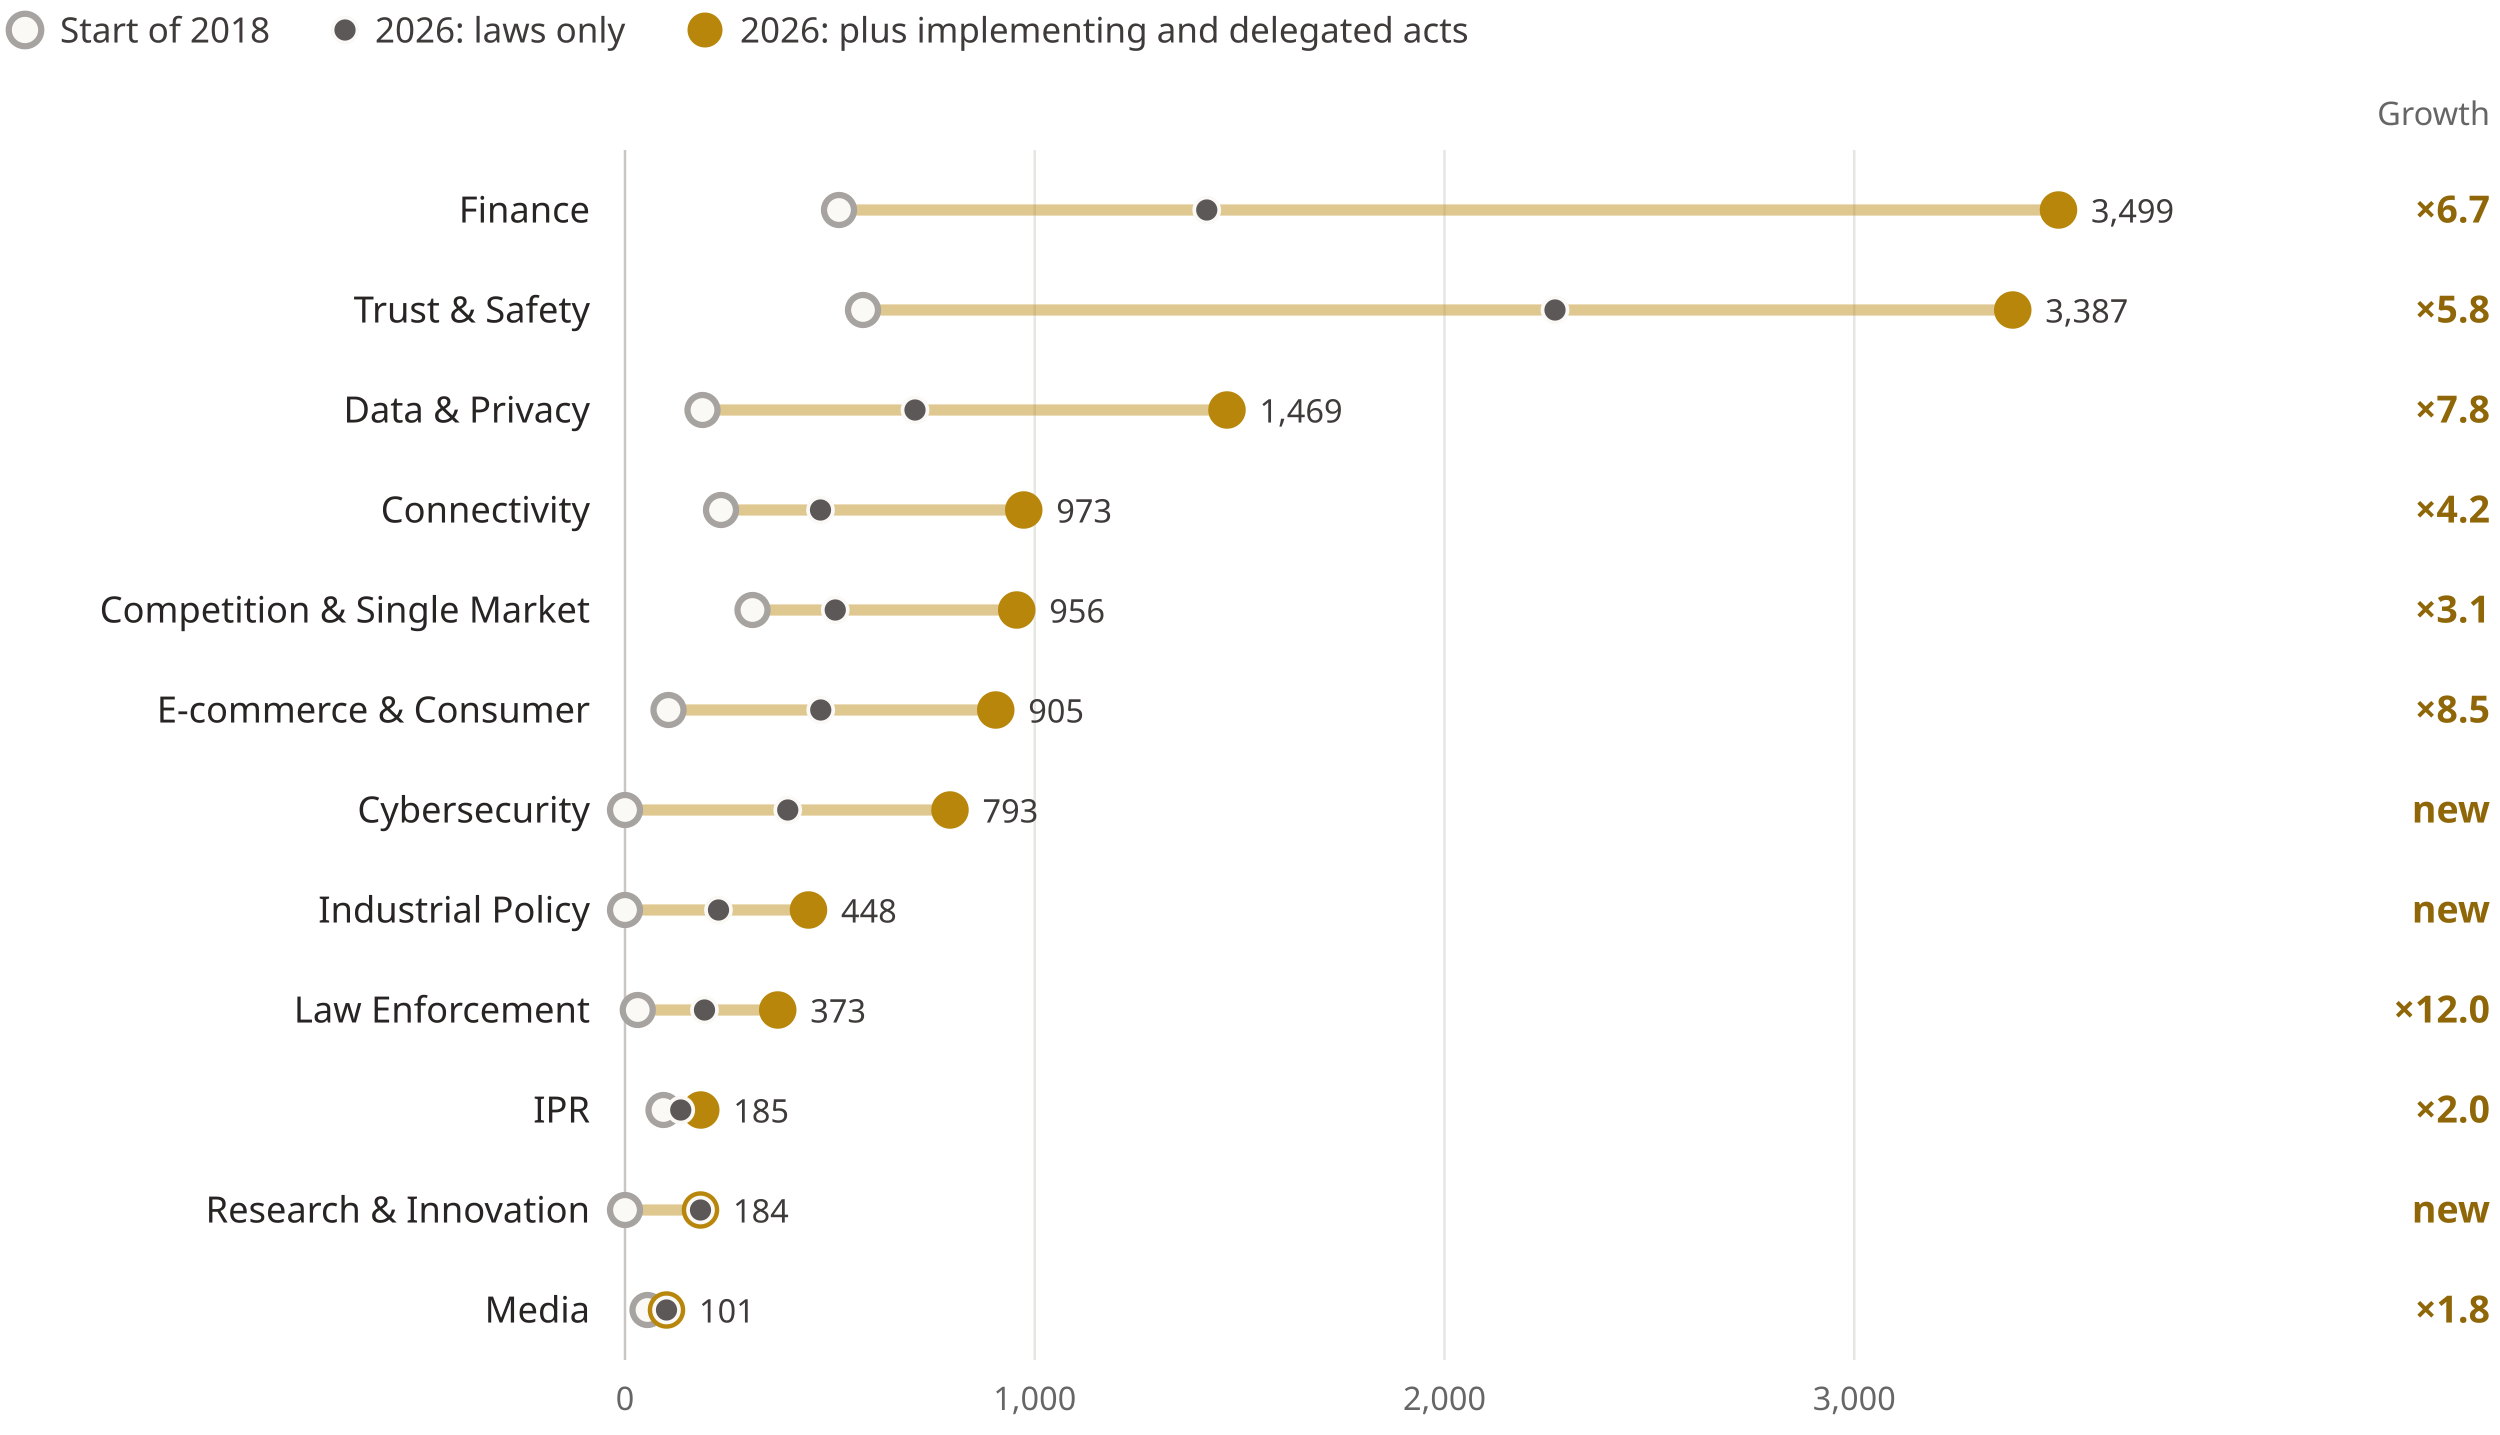
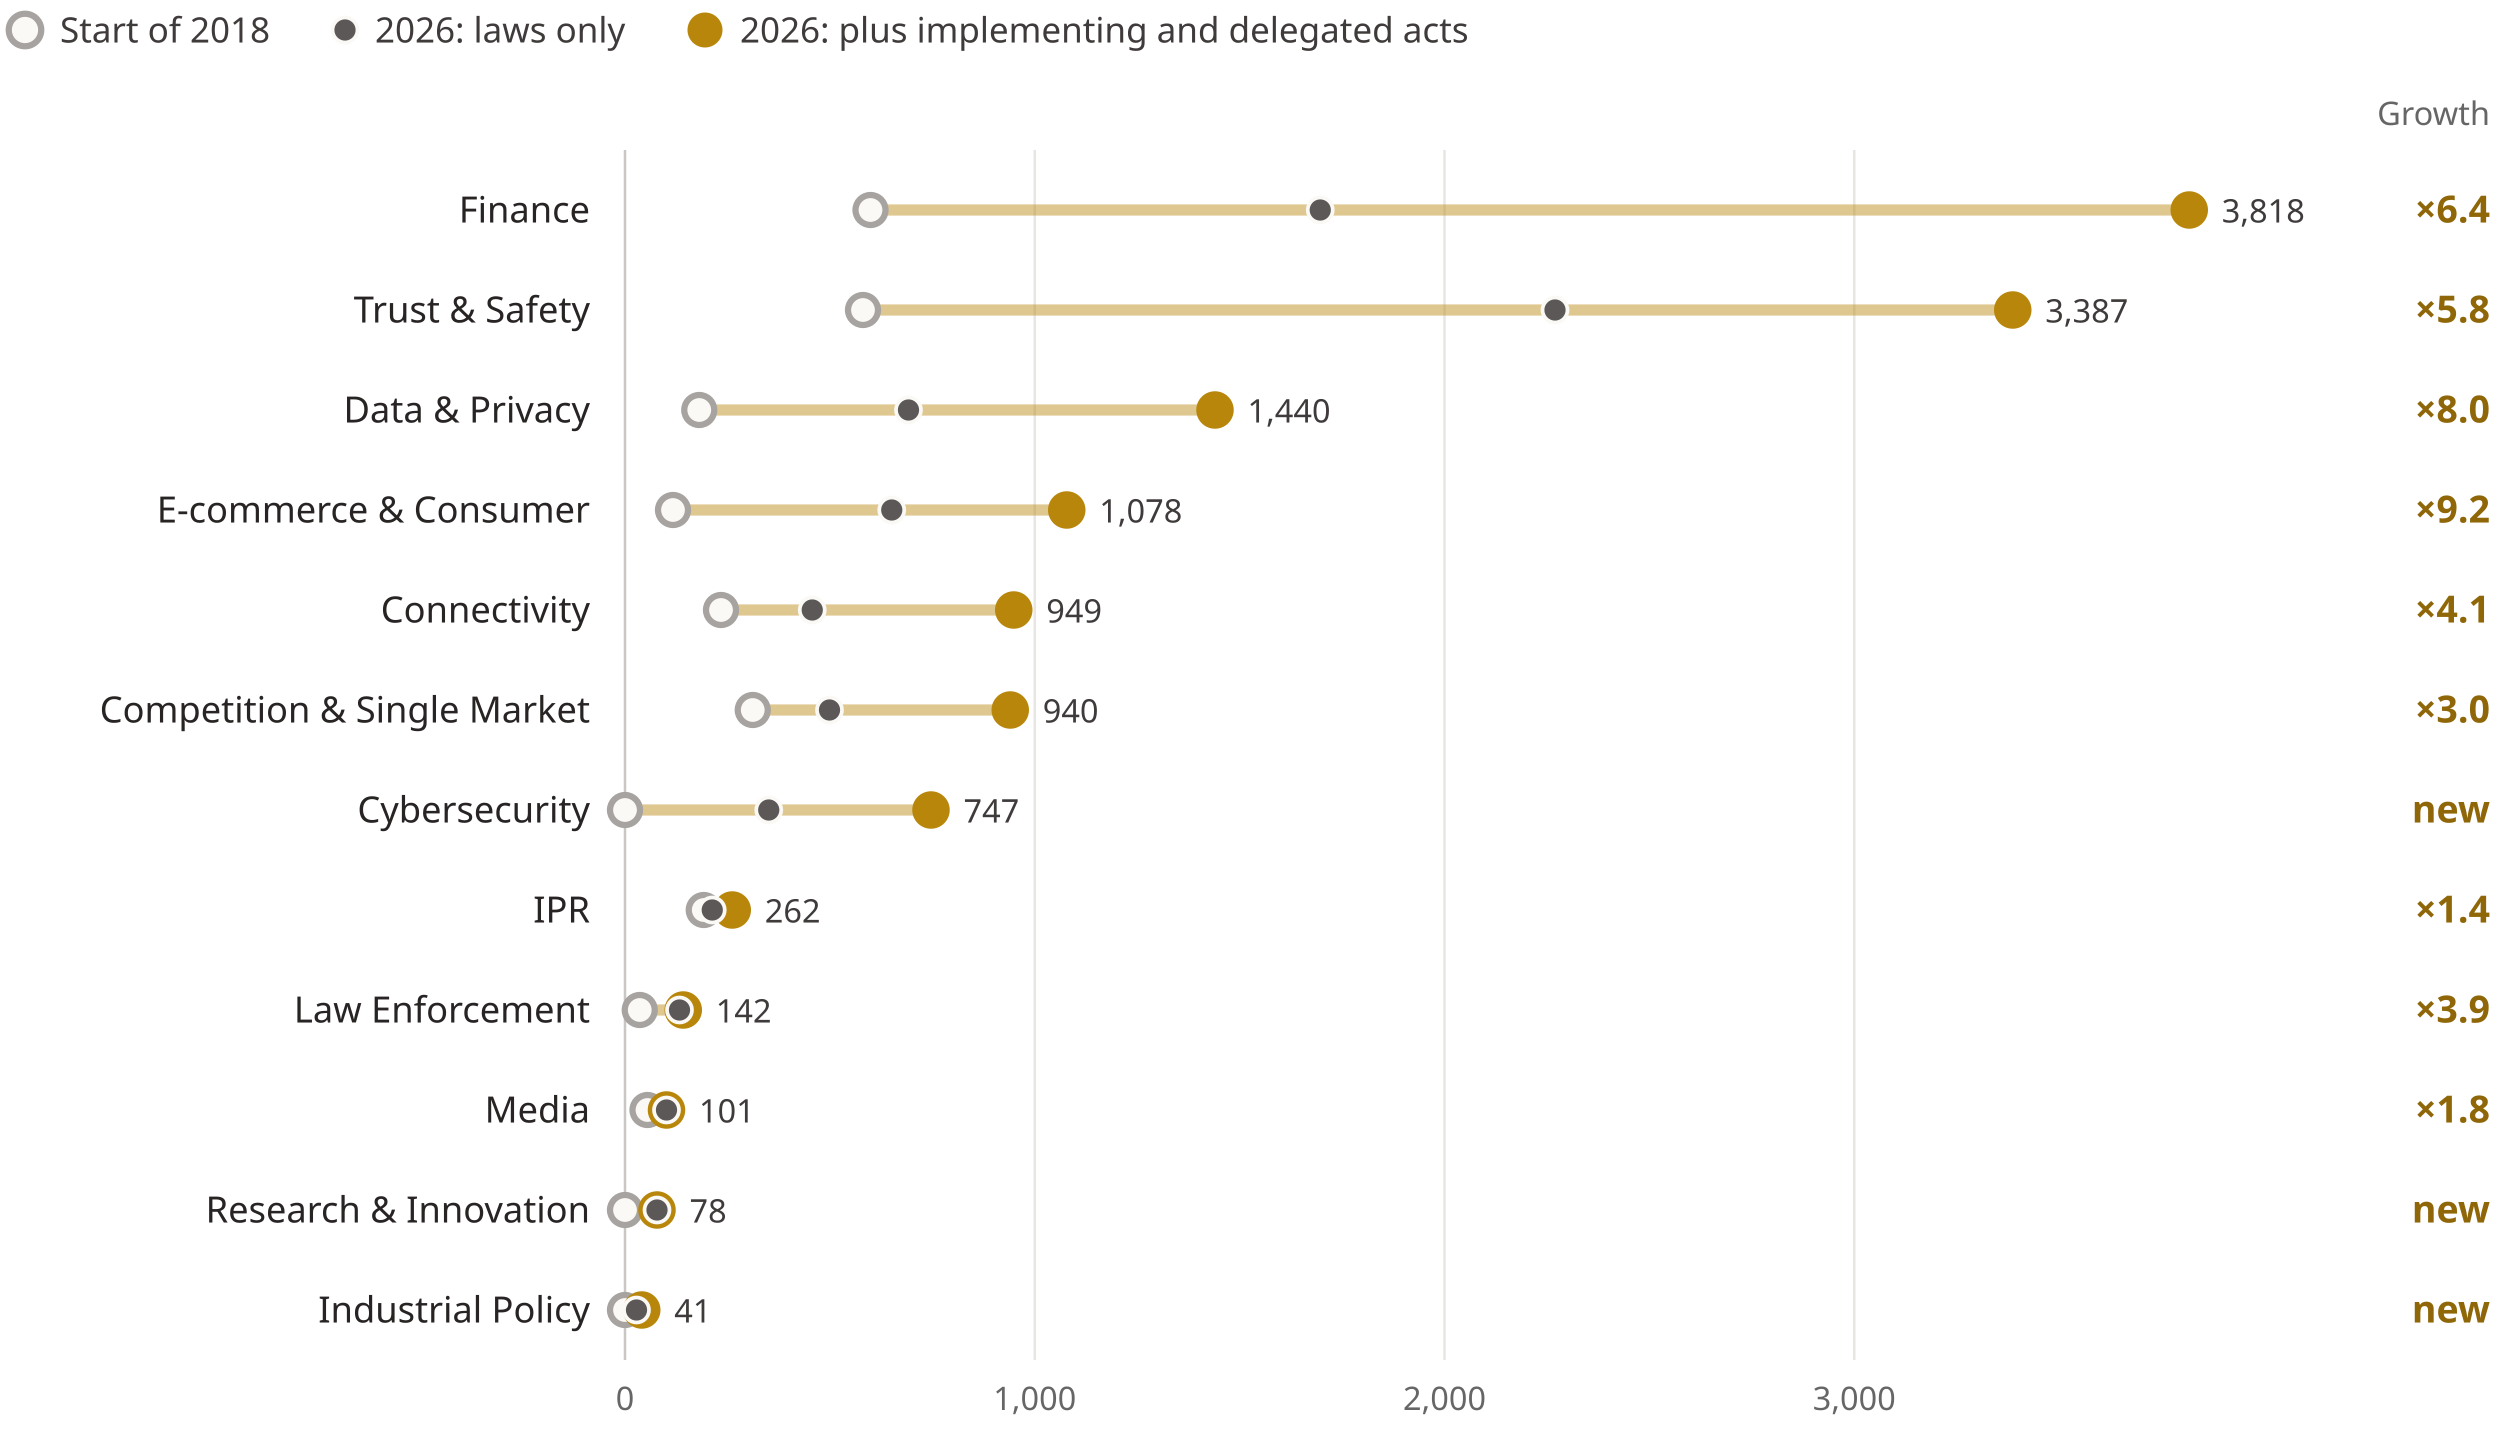
- <svg viewBox="0 0 1000 574" width="100%" role="img" aria-label="EU rules for tech companies have grown in every policy area. Obligations on companies, start of 2018 to October 2026: Finance 522 to 3,499; Trust &amp; Safety 581 to 3,387; Data &amp; Privacy 189 to 1,469; Connectivity 234 to 973; Competition &amp; Single Market 311 to 956; E-commerce &amp; Consumer Protection 106 to 905; Cybersecurity 0 to 793; Industrial Policy 0 to 448; Law Enforcement 31 to 373; IPR 94 to 185; Research &amp; Innovation 0 to 184; Media 55 to 101. Across all areas x6.3.">
+ <svg viewBox="0 0 1000 574" width="100%" role="img" aria-label="EU rules for tech companies have grown in every policy area. Obligations on companies, start of 2018 to October 2026: Finance 599 to 3,818; Trust &amp; Safety 581 to 3,387; Data &amp; Privacy 181 to 1,440; E-commerce &amp; Consumer Protection 117 to 1,078; Connectivity 234 to 949; Competition &amp; Single Market 312 to 940; Cybersecurity 0 to 747; IPR 192 to 262; Law Enforcement 36 to 142; Media 55 to 101; Research &amp; Innovation 0 to 78; Industrial Policy 0 to 41. Across all areas x5.6.">
  <circle cx="10" cy="12" r="6.5" fill="#FAF9F5" stroke="#A6A3A0" stroke-width="2.5" />
  <text x="24.0" y="17.0" text-anchor="start" font-family="DM Sans, sans-serif" font-size="14" font-weight="400" fill="#3F3B3B">Start of 2018</text>
  <circle cx="138" cy="12" r="5" fill="#5C5858" stroke="#FAF9F5" stroke-width="1.5" />
  <text x="150.0" y="17.0" text-anchor="start" font-family="DM Sans, sans-serif" font-size="14" font-weight="400" fill="#3F3B3B">2026: laws only</text>
  <circle cx="282" cy="12" r="7" fill="#B8860B" />
  <text x="296.0" y="17.0" text-anchor="start" font-family="DM Sans, sans-serif" font-size="14" font-weight="400" fill="#3F3B3B">2026: plus implementing and delegated acts</text>
  <text x="996.0" y="50.0" text-anchor="end" font-family="DM Sans, sans-serif" font-size="13" font-weight="400" fill="#666666">Growth</text>
  <line x1="250.0" x2="250.0" y1="60" y2="544" stroke="#C9C6C3" />
  <text x="250.0" y="564.0" text-anchor="middle" font-family="DM Sans, sans-serif" font-size="13" font-weight="400" fill="#666666">0</text>
  <line x1="413.9" x2="413.9" y1="60" y2="544" stroke="#E8E6E3" />
  <text x="413.9" y="564.0" text-anchor="middle" font-family="DM Sans, sans-serif" font-size="13" font-weight="400" fill="#666666">1,000</text>
  <line x1="577.8" x2="577.8" y1="60" y2="544" stroke="#E8E6E3" />
  <text x="577.8" y="564.0" text-anchor="middle" font-family="DM Sans, sans-serif" font-size="13" font-weight="400" fill="#666666">2,000</text>
  <line x1="741.7" x2="741.7" y1="60" y2="544" stroke="#E8E6E3" />
  <text x="741.7" y="564.0" text-anchor="middle" font-family="DM Sans, sans-serif" font-size="13" font-weight="400" fill="#666666">3,000</text>
  <text x="236.0" y="89.0" text-anchor="end" font-family="DM Sans, sans-serif" font-size="14.5" font-weight="500" fill="#282424">Finance</text>
-   <line x1="335.6" x2="823.4" y1="84.0" y2="84.0" stroke="#B8860B" stroke-opacity="0.45" stroke-width="4.5" stroke-linecap="round" />
-   <circle cx="335.6" cy="84.0" r="6" fill="#FAF9F5" stroke="#A6A3A0" stroke-width="2.5" />
-   <circle cx="823.4" cy="84.0" r="7.5" fill="#B8860B" />
-   <circle cx="482.7" cy="84.0" r="5" fill="#5C5858" stroke="#FAF9F5" stroke-width="1.5" />
-   <text x="836.4" y="89.0" text-anchor="start" font-family="DM Sans, sans-serif" font-size="13" font-weight="400" fill="#3F3B3B">3,499</text>
-   <text x="996.0" y="89.0" text-anchor="end" font-family="DM Sans, sans-serif" font-size="15" font-weight="700" fill="#8F6708">×6.7</text>
+   <line x1="348.2" x2="875.7" y1="84.0" y2="84.0" stroke="#B8860B" stroke-opacity="0.45" stroke-width="4.5" stroke-linecap="round" />
+   <circle cx="348.2" cy="84.0" r="6" fill="#FAF9F5" stroke="#A6A3A0" stroke-width="2.5" />
+   <circle cx="875.7" cy="84.0" r="7.5" fill="#B8860B" />
+   <circle cx="528.1" cy="84.0" r="5" fill="#5C5858" stroke="#FAF9F5" stroke-width="1.5" />
+   <text x="888.7" y="89.0" text-anchor="start" font-family="DM Sans, sans-serif" font-size="13" font-weight="400" fill="#3F3B3B">3,818</text>
+   <text x="996.0" y="89.0" text-anchor="end" font-family="DM Sans, sans-serif" font-size="15" font-weight="700" fill="#8F6708">×6.4</text>
  <text x="236.0" y="129.0" text-anchor="end" font-family="DM Sans, sans-serif" font-size="14.5" font-weight="500" fill="#282424">Trust &amp; Safety</text>
  <line x1="345.2" x2="805.1" y1="124.0" y2="124.0" stroke="#B8860B" stroke-opacity="0.45" stroke-width="4.5" stroke-linecap="round" />
  <circle cx="345.2" cy="124.0" r="6" fill="#FAF9F5" stroke="#A6A3A0" stroke-width="2.5" />
  <circle cx="805.1" cy="124.0" r="7.5" fill="#B8860B" />
  <circle cx="622.0" cy="124.0" r="5" fill="#5C5858" stroke="#FAF9F5" stroke-width="1.5" />
  <text x="818.1" y="129.0" text-anchor="start" font-family="DM Sans, sans-serif" font-size="13" font-weight="400" fill="#3F3B3B">3,387</text>
  <text x="996.0" y="129.0" text-anchor="end" font-family="DM Sans, sans-serif" font-size="15" font-weight="700" fill="#8F6708">×5.8</text>
  <text x="236.0" y="169.0" text-anchor="end" font-family="DM Sans, sans-serif" font-size="14.5" font-weight="500" fill="#282424">Data &amp; Privacy</text>
-   <line x1="281.0" x2="490.8" y1="164.0" y2="164.0" stroke="#B8860B" stroke-opacity="0.45" stroke-width="4.5" stroke-linecap="round" />
-   <circle cx="281.0" cy="164.0" r="6" fill="#FAF9F5" stroke="#A6A3A0" stroke-width="2.5" />
-   <circle cx="490.8" cy="164.0" r="7.5" fill="#B8860B" />
-   <circle cx="366.0" cy="164.0" r="5" fill="#5C5858" stroke="#FAF9F5" stroke-width="1.5" />
-   <text x="503.8" y="169.0" text-anchor="start" font-family="DM Sans, sans-serif" font-size="13" font-weight="400" fill="#3F3B3B">1,469</text>
-   <text x="996.0" y="169.0" text-anchor="end" font-family="DM Sans, sans-serif" font-size="15" font-weight="700" fill="#8F6708">×7.8</text>
-   <text x="236.0" y="209.0" text-anchor="end" font-family="DM Sans, sans-serif" font-size="14.5" font-weight="500" fill="#282424">Connectivity</text>
-   <line x1="288.4" x2="409.5" y1="204.0" y2="204.0" stroke="#B8860B" stroke-opacity="0.45" stroke-width="4.5" stroke-linecap="round" />
-   <circle cx="288.4" cy="204.0" r="6" fill="#FAF9F5" stroke="#A6A3A0" stroke-width="2.5" />
-   <circle cx="409.5" cy="204.0" r="7.5" fill="#B8860B" />
-   <circle cx="328.2" cy="204.0" r="5" fill="#5C5858" stroke="#FAF9F5" stroke-width="1.5" />
-   <text x="422.5" y="209.0" text-anchor="start" font-family="DM Sans, sans-serif" font-size="13" font-weight="400" fill="#3F3B3B">973</text>
-   <text x="996.0" y="209.0" text-anchor="end" font-family="DM Sans, sans-serif" font-size="15" font-weight="700" fill="#8F6708">×4.2</text>
-   <text x="236.0" y="249.0" text-anchor="end" font-family="DM Sans, sans-serif" font-size="14.5" font-weight="500" fill="#282424">Competition &amp; Single Market</text>
-   <line x1="301.0" x2="406.7" y1="244.0" y2="244.0" stroke="#B8860B" stroke-opacity="0.45" stroke-width="4.5" stroke-linecap="round" />
-   <circle cx="301.0" cy="244.0" r="6" fill="#FAF9F5" stroke="#A6A3A0" stroke-width="2.5" />
-   <circle cx="406.7" cy="244.0" r="7.5" fill="#B8860B" />
-   <circle cx="334.1" cy="244.0" r="5" fill="#5C5858" stroke="#FAF9F5" stroke-width="1.5" />
-   <text x="419.7" y="249.0" text-anchor="start" font-family="DM Sans, sans-serif" font-size="13" font-weight="400" fill="#3F3B3B">956</text>
-   <text x="996.0" y="249.0" text-anchor="end" font-family="DM Sans, sans-serif" font-size="15" font-weight="700" fill="#8F6708">×3.1</text>
-   <text x="236.0" y="289.0" text-anchor="end" font-family="DM Sans, sans-serif" font-size="14.5" font-weight="500" fill="#282424">E-commerce &amp; Consumer</text>
-   <line x1="267.4" x2="398.3" y1="284.0" y2="284.0" stroke="#B8860B" stroke-opacity="0.45" stroke-width="4.5" stroke-linecap="round" />
-   <circle cx="267.4" cy="284.0" r="6" fill="#FAF9F5" stroke="#A6A3A0" stroke-width="2.5" />
-   <circle cx="398.3" cy="284.0" r="7.5" fill="#B8860B" />
-   <circle cx="328.3" cy="284.0" r="5" fill="#5C5858" stroke="#FAF9F5" stroke-width="1.5" />
-   <text x="411.3" y="289.0" text-anchor="start" font-family="DM Sans, sans-serif" font-size="13" font-weight="400" fill="#3F3B3B">905</text>
-   <text x="996.0" y="289.0" text-anchor="end" font-family="DM Sans, sans-serif" font-size="15" font-weight="700" fill="#8F6708">×8.5</text>
+   <line x1="279.7" x2="486.0" y1="164.0" y2="164.0" stroke="#B8860B" stroke-opacity="0.45" stroke-width="4.5" stroke-linecap="round" />
+   <circle cx="279.7" cy="164.0" r="6" fill="#FAF9F5" stroke="#A6A3A0" stroke-width="2.5" />
+   <circle cx="486.0" cy="164.0" r="7.5" fill="#B8860B" />
+   <circle cx="363.4" cy="164.0" r="5" fill="#5C5858" stroke="#FAF9F5" stroke-width="1.5" />
+   <text x="499.0" y="169.0" text-anchor="start" font-family="DM Sans, sans-serif" font-size="13" font-weight="400" fill="#3F3B3B">1,440</text>
+   <text x="996.0" y="169.0" text-anchor="end" font-family="DM Sans, sans-serif" font-size="15" font-weight="700" fill="#8F6708">×8.0</text>
+   <text x="236.0" y="209.0" text-anchor="end" font-family="DM Sans, sans-serif" font-size="14.5" font-weight="500" fill="#282424">E-commerce &amp; Consumer</text>
+   <line x1="269.2" x2="426.7" y1="204.0" y2="204.0" stroke="#B8860B" stroke-opacity="0.45" stroke-width="4.5" stroke-linecap="round" />
+   <circle cx="269.2" cy="204.0" r="6" fill="#FAF9F5" stroke="#A6A3A0" stroke-width="2.5" />
+   <circle cx="426.7" cy="204.0" r="7.5" fill="#B8860B" />
+   <circle cx="356.7" cy="204.0" r="5" fill="#5C5858" stroke="#FAF9F5" stroke-width="1.5" />
+   <text x="439.7" y="209.0" text-anchor="start" font-family="DM Sans, sans-serif" font-size="13" font-weight="400" fill="#3F3B3B">1,078</text>
+   <text x="996.0" y="209.0" text-anchor="end" font-family="DM Sans, sans-serif" font-size="15" font-weight="700" fill="#8F6708">×9.2</text>
+   <text x="236.0" y="249.0" text-anchor="end" font-family="DM Sans, sans-serif" font-size="14.5" font-weight="500" fill="#282424">Connectivity</text>
+   <line x1="288.4" x2="405.5" y1="244.0" y2="244.0" stroke="#B8860B" stroke-opacity="0.45" stroke-width="4.5" stroke-linecap="round" />
+   <circle cx="288.4" cy="244.0" r="6" fill="#FAF9F5" stroke="#A6A3A0" stroke-width="2.5" />
+   <circle cx="405.5" cy="244.0" r="7.5" fill="#B8860B" />
+   <circle cx="324.9" cy="244.0" r="5" fill="#5C5858" stroke="#FAF9F5" stroke-width="1.5" />
+   <text x="418.5" y="249.0" text-anchor="start" font-family="DM Sans, sans-serif" font-size="13" font-weight="400" fill="#3F3B3B">949</text>
+   <text x="996.0" y="249.0" text-anchor="end" font-family="DM Sans, sans-serif" font-size="15" font-weight="700" fill="#8F6708">×4.1</text>
+   <text x="236.0" y="289.0" text-anchor="end" font-family="DM Sans, sans-serif" font-size="14.5" font-weight="500" fill="#282424">Competition &amp; Single Market</text>
+   <line x1="301.1" x2="404.1" y1="284.0" y2="284.0" stroke="#B8860B" stroke-opacity="0.45" stroke-width="4.5" stroke-linecap="round" />
+   <circle cx="301.1" cy="284.0" r="6" fill="#FAF9F5" stroke="#A6A3A0" stroke-width="2.5" />
+   <circle cx="404.1" cy="284.0" r="7.5" fill="#B8860B" />
+   <circle cx="331.8" cy="284.0" r="5" fill="#5C5858" stroke="#FAF9F5" stroke-width="1.5" />
+   <text x="417.1" y="289.0" text-anchor="start" font-family="DM Sans, sans-serif" font-size="13" font-weight="400" fill="#3F3B3B">940</text>
+   <text x="996.0" y="289.0" text-anchor="end" font-family="DM Sans, sans-serif" font-size="15" font-weight="700" fill="#8F6708">×3.0</text>
  <text x="236.0" y="329.0" text-anchor="end" font-family="DM Sans, sans-serif" font-size="14.5" font-weight="500" fill="#282424">Cybersecurity</text>
-   <line x1="250.0" x2="380.0" y1="324.0" y2="324.0" stroke="#B8860B" stroke-opacity="0.45" stroke-width="4.5" stroke-linecap="round" />
+   <line x1="250.0" x2="372.4" y1="324.0" y2="324.0" stroke="#B8860B" stroke-opacity="0.45" stroke-width="4.5" stroke-linecap="round" />
  <circle cx="250.0" cy="324.0" r="6" fill="#FAF9F5" stroke="#A6A3A0" stroke-width="2.5" />
-   <circle cx="380.0" cy="324.0" r="7.5" fill="#B8860B" />
-   <circle cx="315.1" cy="324.0" r="5" fill="#5C5858" stroke="#FAF9F5" stroke-width="1.5" />
-   <text x="393.0" y="329.0" text-anchor="start" font-family="DM Sans, sans-serif" font-size="13" font-weight="400" fill="#3F3B3B">793</text>
+   <circle cx="372.4" cy="324.0" r="7.5" fill="#B8860B" />
+   <circle cx="307.5" cy="324.0" r="5" fill="#5C5858" stroke="#FAF9F5" stroke-width="1.5" />
+   <text x="385.4" y="329.0" text-anchor="start" font-family="DM Sans, sans-serif" font-size="13" font-weight="400" fill="#3F3B3B">747</text>
  <text x="996.0" y="329.0" text-anchor="end" font-family="DM Sans, sans-serif" font-size="15" font-weight="700" fill="#8F6708">new</text>
-   <text x="236.0" y="369.0" text-anchor="end" font-family="DM Sans, sans-serif" font-size="14.5" font-weight="500" fill="#282424">Industrial Policy</text>
-   <line x1="250.0" x2="323.4" y1="364.0" y2="364.0" stroke="#B8860B" stroke-opacity="0.45" stroke-width="4.5" stroke-linecap="round" />
-   <circle cx="250.0" cy="364.0" r="6" fill="#FAF9F5" stroke="#A6A3A0" stroke-width="2.5" />
-   <circle cx="323.4" cy="364.0" r="7.5" fill="#B8860B" />
-   <circle cx="287.4" cy="364.0" r="5" fill="#5C5858" stroke="#FAF9F5" stroke-width="1.5" />
-   <text x="336.4" y="369.0" text-anchor="start" font-family="DM Sans, sans-serif" font-size="13" font-weight="400" fill="#3F3B3B">448</text>
-   <text x="996.0" y="369.0" text-anchor="end" font-family="DM Sans, sans-serif" font-size="15" font-weight="700" fill="#8F6708">new</text>
+   <text x="236.0" y="369.0" text-anchor="end" font-family="DM Sans, sans-serif" font-size="14.5" font-weight="500" fill="#282424">IPR</text>
+   <line x1="281.5" x2="292.9" y1="364.0" y2="364.0" stroke="#B8860B" stroke-opacity="0.45" stroke-width="4.5" stroke-linecap="round" />
+   <circle cx="281.5" cy="364.0" r="6" fill="#FAF9F5" stroke="#A6A3A0" stroke-width="2.5" />
+   <circle cx="292.9" cy="364.0" r="7.5" fill="#B8860B" />
+   <circle cx="284.9" cy="364.0" r="5" fill="#5C5858" stroke="#FAF9F5" stroke-width="1.5" />
+   <text x="305.9" y="369.0" text-anchor="start" font-family="DM Sans, sans-serif" font-size="13" font-weight="400" fill="#3F3B3B">262</text>
+   <text x="996.0" y="369.0" text-anchor="end" font-family="DM Sans, sans-serif" font-size="15" font-weight="700" fill="#8F6708">×1.4</text>
  <text x="236.0" y="409.0" text-anchor="end" font-family="DM Sans, sans-serif" font-size="14.5" font-weight="500" fill="#282424">Law Enforcement</text>
-   <line x1="255.1" x2="311.1" y1="404.0" y2="404.0" stroke="#B8860B" stroke-opacity="0.45" stroke-width="4.5" stroke-linecap="round" />
-   <circle cx="255.1" cy="404.0" r="6" fill="#FAF9F5" stroke="#A6A3A0" stroke-width="2.5" />
-   <circle cx="311.1" cy="404.0" r="7.5" fill="#B8860B" />
-   <circle cx="281.8" cy="404.0" r="5" fill="#5C5858" stroke="#FAF9F5" stroke-width="1.5" />
-   <text x="324.1" y="409.0" text-anchor="start" font-family="DM Sans, sans-serif" font-size="13" font-weight="400" fill="#3F3B3B">373</text>
-   <text x="996.0" y="409.0" text-anchor="end" font-family="DM Sans, sans-serif" font-size="15" font-weight="700" fill="#8F6708">×12.0</text>
-   <text x="236.0" y="449.0" text-anchor="end" font-family="DM Sans, sans-serif" font-size="14.5" font-weight="500" fill="#282424">IPR</text>
-   <line x1="265.4" x2="280.3" y1="444.0" y2="444.0" stroke="#B8860B" stroke-opacity="0.45" stroke-width="4.5" stroke-linecap="round" />
-   <circle cx="265.4" cy="444.0" r="6" fill="#FAF9F5" stroke="#A6A3A0" stroke-width="2.5" />
-   <circle cx="280.3" cy="444.0" r="7.5" fill="#B8860B" />
-   <circle cx="272.3" cy="444.0" r="5" fill="#5C5858" stroke="#FAF9F5" stroke-width="1.5" />
-   <text x="293.3" y="449.0" text-anchor="start" font-family="DM Sans, sans-serif" font-size="13" font-weight="400" fill="#3F3B3B">185</text>
-   <text x="996.0" y="449.0" text-anchor="end" font-family="DM Sans, sans-serif" font-size="15" font-weight="700" fill="#8F6708">×2.0</text>
+   <line x1="255.9" x2="273.3" y1="404.0" y2="404.0" stroke="#B8860B" stroke-opacity="0.45" stroke-width="4.5" stroke-linecap="round" />
+   <circle cx="255.9" cy="404.0" r="6" fill="#FAF9F5" stroke="#A6A3A0" stroke-width="2.5" />
+   <circle cx="273.3" cy="404.0" r="7.5" fill="#B8860B" />
+   <circle cx="271.8" cy="404.0" r="5" fill="#5C5858" stroke="#FAF9F5" stroke-width="1.5" />
+   <text x="286.3" y="409.0" text-anchor="start" font-family="DM Sans, sans-serif" font-size="13" font-weight="400" fill="#3F3B3B">142</text>
+   <text x="996.0" y="409.0" text-anchor="end" font-family="DM Sans, sans-serif" font-size="15" font-weight="700" fill="#8F6708">×3.9</text>
+   <text x="236.0" y="449.0" text-anchor="end" font-family="DM Sans, sans-serif" font-size="14.5" font-weight="500" fill="#282424">Media</text>
+   <line x1="259.0" x2="266.6" y1="444.0" y2="444.0" stroke="#B8860B" stroke-opacity="0.45" stroke-width="4.5" stroke-linecap="round" />
+   <circle cx="259.0" cy="444.0" r="6" fill="#FAF9F5" stroke="#A6A3A0" stroke-width="2.5" />
+   <circle cx="266.6" cy="444.0" r="7.5" fill="#B8860B" />
+   <circle cx="266.6" cy="444.0" r="5" fill="#5C5858" stroke="#FAF9F5" stroke-width="1.5" />
+   <text x="279.6" y="449.0" text-anchor="start" font-family="DM Sans, sans-serif" font-size="13" font-weight="400" fill="#3F3B3B">101</text>
+   <text x="996.0" y="449.0" text-anchor="end" font-family="DM Sans, sans-serif" font-size="15" font-weight="700" fill="#8F6708">×1.8</text>
  <text x="236.0" y="489.0" text-anchor="end" font-family="DM Sans, sans-serif" font-size="14.5" font-weight="500" fill="#282424">Research &amp; Innovation</text>
-   <line x1="250.0" x2="280.2" y1="484.0" y2="484.0" stroke="#B8860B" stroke-opacity="0.45" stroke-width="4.5" stroke-linecap="round" />
+   <line x1="250.0" x2="262.8" y1="484.0" y2="484.0" stroke="#B8860B" stroke-opacity="0.45" stroke-width="4.5" stroke-linecap="round" />
  <circle cx="250.0" cy="484.0" r="6" fill="#FAF9F5" stroke="#A6A3A0" stroke-width="2.5" />
-   <circle cx="280.2" cy="484.0" r="7.5" fill="#B8860B" />
-   <circle cx="280.2" cy="484.0" r="5" fill="#5C5858" stroke="#FAF9F5" stroke-width="1.5" />
-   <text x="293.2" y="489.0" text-anchor="start" font-family="DM Sans, sans-serif" font-size="13" font-weight="400" fill="#3F3B3B">184</text>
+   <circle cx="262.8" cy="484.0" r="7.5" fill="#B8860B" />
+   <circle cx="262.8" cy="484.0" r="5" fill="#5C5858" stroke="#FAF9F5" stroke-width="1.5" />
+   <text x="275.8" y="489.0" text-anchor="start" font-family="DM Sans, sans-serif" font-size="13" font-weight="400" fill="#3F3B3B">78</text>
  <text x="996.0" y="489.0" text-anchor="end" font-family="DM Sans, sans-serif" font-size="15" font-weight="700" fill="#8F6708">new</text>
-   <text x="236.0" y="529.0" text-anchor="end" font-family="DM Sans, sans-serif" font-size="14.5" font-weight="500" fill="#282424">Media</text>
-   <line x1="259.0" x2="266.6" y1="524.0" y2="524.0" stroke="#B8860B" stroke-opacity="0.45" stroke-width="4.5" stroke-linecap="round" />
-   <circle cx="259.0" cy="524.0" r="6" fill="#FAF9F5" stroke="#A6A3A0" stroke-width="2.5" />
-   <circle cx="266.6" cy="524.0" r="7.5" fill="#B8860B" />
-   <circle cx="266.6" cy="524.0" r="5" fill="#5C5858" stroke="#FAF9F5" stroke-width="1.5" />
-   <text x="279.6" y="529.0" text-anchor="start" font-family="DM Sans, sans-serif" font-size="13" font-weight="400" fill="#3F3B3B">101</text>
-   <text x="996.0" y="529.0" text-anchor="end" font-family="DM Sans, sans-serif" font-size="15" font-weight="700" fill="#8F6708">×1.8</text>
+   <text x="236.0" y="529.0" text-anchor="end" font-family="DM Sans, sans-serif" font-size="14.5" font-weight="500" fill="#282424">Industrial Policy</text>
+   <line x1="250.0" x2="256.7" y1="524.0" y2="524.0" stroke="#B8860B" stroke-opacity="0.45" stroke-width="4.5" stroke-linecap="round" />
+   <circle cx="250.0" cy="524.0" r="6" fill="#FAF9F5" stroke="#A6A3A0" stroke-width="2.5" />
+   <circle cx="256.7" cy="524.0" r="7.5" fill="#B8860B" />
+   <circle cx="254.6" cy="524.0" r="5" fill="#5C5858" stroke="#FAF9F5" stroke-width="1.5" />
+   <text x="269.7" y="529.0" text-anchor="start" font-family="DM Sans, sans-serif" font-size="13" font-weight="400" fill="#3F3B3B">41</text>
+   <text x="996.0" y="529.0" text-anchor="end" font-family="DM Sans, sans-serif" font-size="15" font-weight="700" fill="#8F6708">new</text>
</svg>
